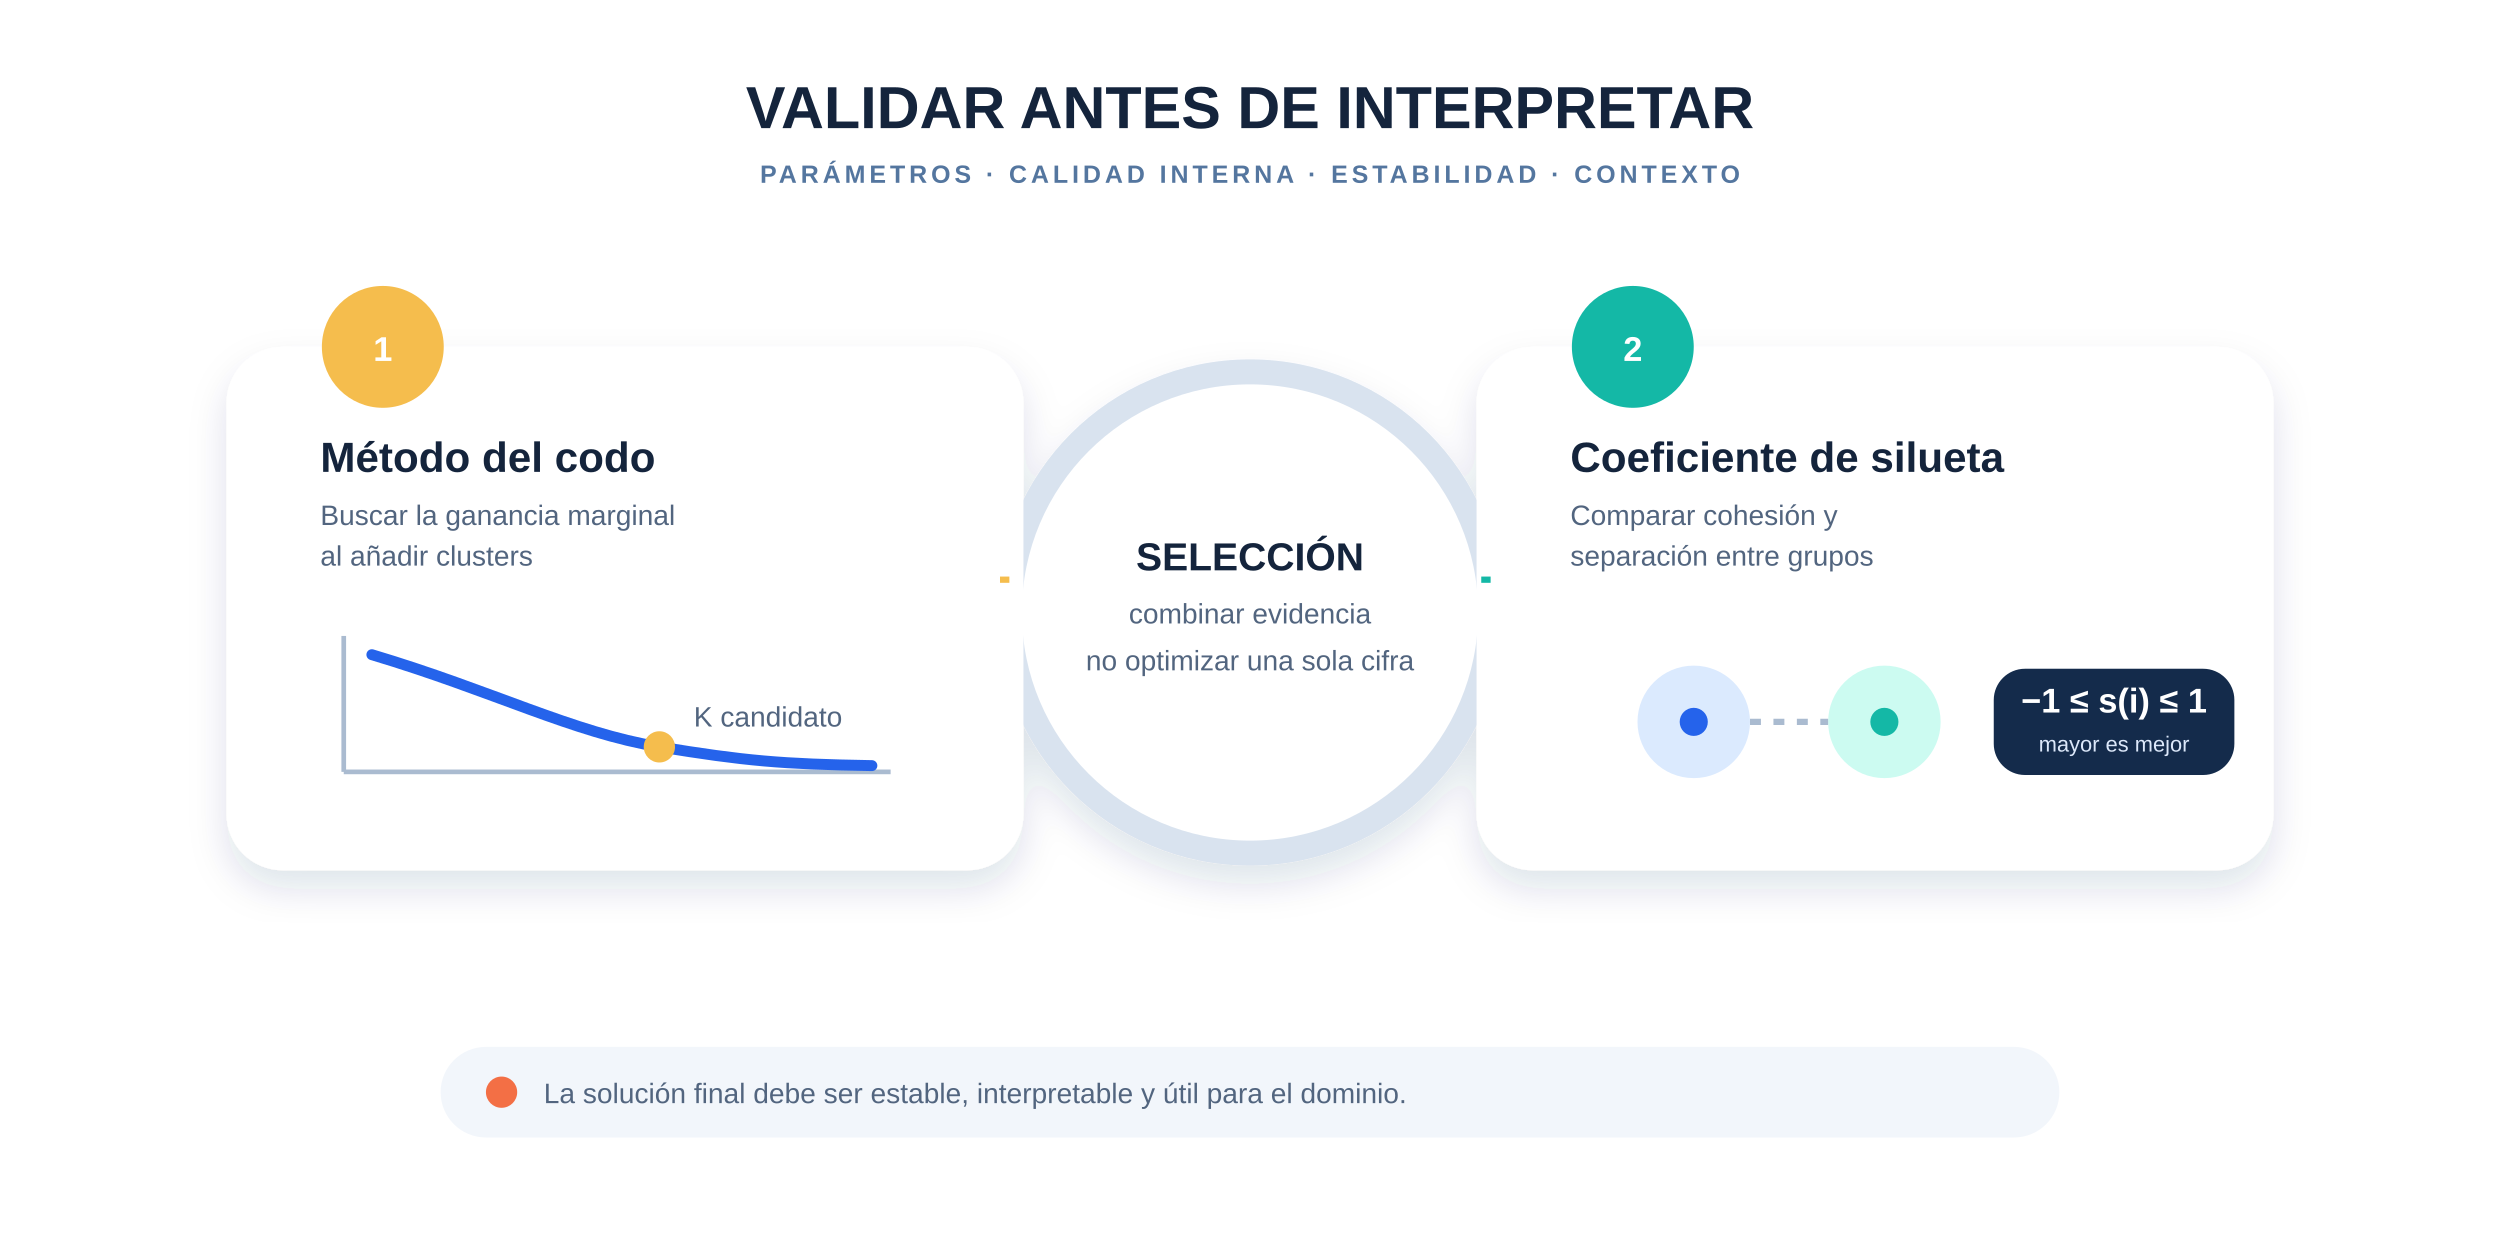
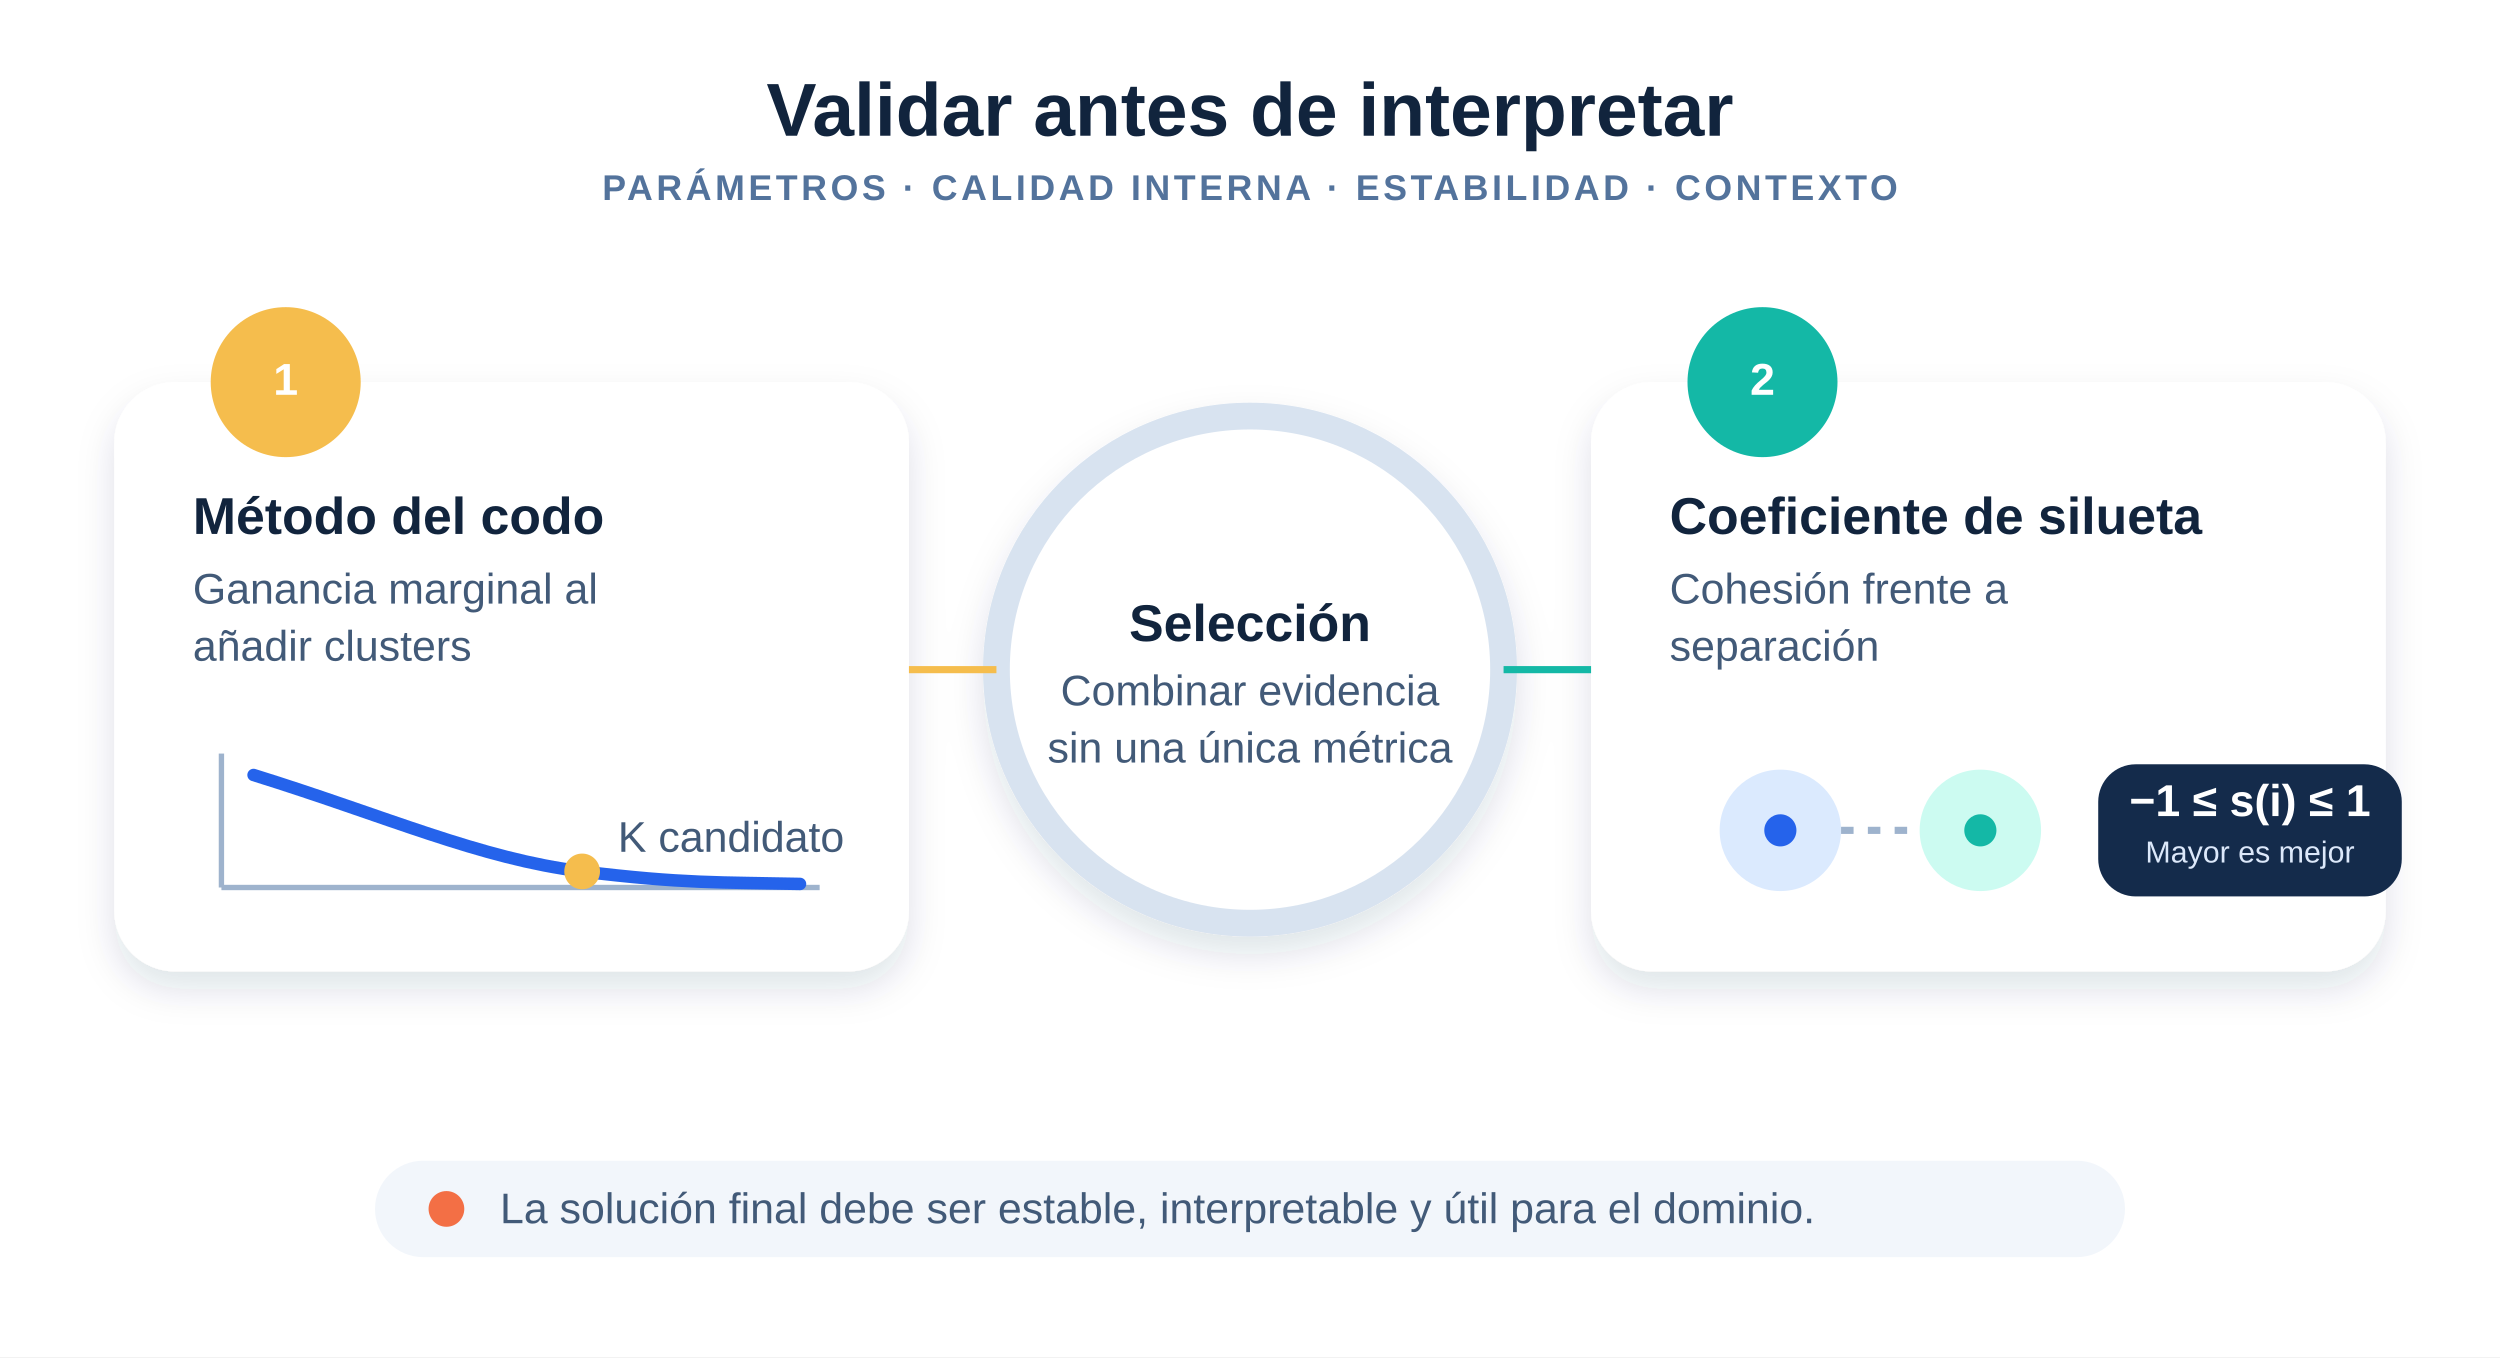
- <svg xmlns="http://www.w3.org/2000/svg" viewBox="0 0 1600 800" role="img" aria-labelledby="title desc">
+ <svg xmlns="http://www.w3.org/2000/svg" viewBox="0 0 1400 760" role="img" aria-labelledby="title desc">
  <defs>
-     <filter id="shadow">
-       <feDropShadow dx="0" dy="12" stdDeviation="12" flood-color="#18355f" flood-opacity=".13" />
+     <filter id="s">
+       <feDropShadow dx="0" dy="10" stdDeviation="10" flood-color="#17335b" flood-opacity=".13" />
    </filter>
-     <style>text{font-family:Arial,Helvetica,sans-serif}.h{font-size:38px;font-weight:800;fill:#14243c}.k{font-size:16px;font-weight:700;letter-spacing:2.5px}.t{font-size:27px;font-weight:800;fill:#14243c}.p{font-size:18px;fill:#52657f}.w{font-size:22px;font-weight:800;fill:#fff}.c{font-size:25px;font-weight:800;fill:#14243c}.cs{font-size:18px;fill:#52657f}</style>
+     <style>text{font-family:Arial,Helvetica,sans-serif}.h{font-size:42px;font-weight:800;fill:#11243d}.k{font-size:20px;font-weight:700;letter-spacing:2px}.t{font-size:29px;font-weight:800;fill:#11243d}.p{font-size:24px;fill:#425a78}.w{font-size:25px;font-weight:800;fill:#fff}</style>
  </defs>
-   <rect width="1600" height="800" fill="#fff" />
-   <text x="800" y="82" text-anchor="middle" class="h">VALIDAR ANTES DE INTERPRETAR</text>
-   <text x="800" y="117" text-anchor="middle" class="k" fill="#54769f">PARÁMETROS · CALIDAD INTERNA · ESTABILIDAD · CONTEXTO</text>
-   <g filter="url(#shadow)">
-     <circle cx="800" cy="392" r="154" fill="#fff" stroke="#d9e3ef" stroke-width="16" />
-     <rect x="145" y="222" width="510" height="335" rx="36" fill="#fff" />
-     <rect x="945" y="222" width="510" height="335" rx="36" fill="#fff" />
+   <rect width="1400" height="760" fill="#fff" />
+   <text x="700" y="76" text-anchor="middle" class="h">Validar antes de interpretar</text>
+   <text x="700" y="112" text-anchor="middle" class="k" fill="#53739c">PARÁMETROS · CALIDAD INTERNA · ESTABILIDAD · CONTEXTO</text>
+   <g filter="url(#s)">
+     <rect x="64" y="214" width="445" height="330" rx="34" fill="#fff" />
+     <circle cx="700" cy="375" r="142" fill="#fff" stroke="#d8e3f0" stroke-width="15" />
+     <rect x="891" y="214" width="445" height="330" rx="34" fill="#fff" />
  </g>
-   <g stroke-width="4" fill="none">
-     <path d="M646 371h-6" stroke="#f5bd4d" />
-     <path d="M954 371h-6" stroke="#14b8a6" />
+   <g fill="none" stroke-width="4">
+     <path d="M509 375h49" stroke="#f5bd4d" />
+     <path d="M842 375h49" stroke="#14b8a6" />
  </g>
-   <text x="800" y="365" text-anchor="middle" class="c">SELECCIÓN</text>
-   <text x="800" y="399" text-anchor="middle" class="cs">combinar evidencia</text>
-   <text x="800" y="429" text-anchor="middle" class="cs">no optimizar una sola cifra</text>
-   <circle cx="245" cy="222" r="39" fill="#f5bd4d" />
-   <text x="245" y="231" text-anchor="middle" class="w">1</text>
-   <text x="205" y="302" class="t">Método del codo</text>
-   <text x="205" y="336" class="p">Buscar la ganancia marginal</text>
-   <text x="205" y="362" class="p">al añadir clusters</text>
-   <g transform="translate(220 407)">
-     <path d="M0 87H350M0 0V87" stroke="#aabbd0" stroke-width="3" />
-     <path d="M18 12C95 35 147 62 202 71S280 82 338 83" fill="none" stroke="#2563eb" stroke-width="7" stroke-linecap="round" />
-     <circle cx="202" cy="71" r="10" fill="#f5bd4d" />
-     <text x="224" y="58" class="p">K candidato</text>
+   <text x="700" y="359" text-anchor="middle" class="t">Selección</text>
+   <text x="700" y="395" text-anchor="middle" class="p">Combinar evidencia</text>
+   <text x="700" y="427" text-anchor="middle" class="p">sin una única métrica</text>
+   <circle cx="160" cy="214" r="42" fill="#f5bd4d" />
+   <text x="160" y="214" text-anchor="middle" dominant-baseline="middle" class="w">1</text>
+   <text x="108" y="299" class="t">Método del codo</text>
+   <text x="108" y="338" class="p">Ganancia marginal al</text>
+   <text x="108" y="370" class="p">añadir clusters</text>
+   <g transform="translate(124 422)">
+     <path d="M0 75H335M0 0V75" stroke="#9eb3cd" stroke-width="3" />
+     <path d="M18 12C92 35 145 59 202 66S280 72 324 73" fill="none" stroke="#2563eb" stroke-width="7" stroke-linecap="round" />
+     <circle cx="202" cy="66" r="10" fill="#f5bd4d" />
+     <text x="222" y="55" class="p">K candidato</text>
  </g>
-   <circle cx="1045" cy="222" r="39" fill="#14b8a6" />
-   <text x="1045" y="231" text-anchor="middle" class="w">2</text>
-   <text x="1005" y="302" class="t">Coeficiente de silueta</text>
-   <text x="1005" y="336" class="p">Comparar cohesión y</text>
-   <text x="1005" y="362" class="p">separación entre grupos</text>
-   <g transform="translate(1030 414)">
-     <circle cx="54" cy="48" r="36" fill="#dbeafe" />
-     <circle cx="54" cy="48" r="9" fill="#2563eb" />
-     <circle cx="176" cy="48" r="36" fill="#ccfbf1" />
-     <circle cx="176" cy="48" r="9" fill="#14b8a6" />
-     <path d="M90 48h50" stroke="#aabbd0" stroke-width="4" stroke-dasharray="7 8" />
-     <rect x="246" y="14" width="154" height="68" rx="20" fill="#142b4b" />
-     <text x="323" y="42" text-anchor="middle" class="w">−1 ≤ s(i) ≤ 1</text>
-     <text x="323" y="67" text-anchor="middle" font-family="Arial" font-size="14" fill="#dce8fa">mayor es mejor</text>
+   <circle cx="987" cy="214" r="42" fill="#14b8a6" />
+   <text x="987" y="214" text-anchor="middle" dominant-baseline="middle" class="w">2</text>
+   <text x="935" y="299" class="t">Coeficiente de silueta</text>
+   <text x="935" y="338" class="p">Cohesión frente a</text>
+   <text x="935" y="370" class="p">separación</text>
+   <g transform="translate(949 423)">
+     <circle cx="48" cy="42" r="34" fill="#dbeafe" />
+     <circle cx="48" cy="42" r="9" fill="#2563eb" />
+     <circle cx="160" cy="42" r="34" fill="#ccfbf1" />
+     <circle cx="160" cy="42" r="9" fill="#14b8a6" />
+     <path d="M82 42h44" stroke="#9eb3cd" stroke-width="4" stroke-dasharray="7 8" />
+     <rect x="226" y="5" width="170" height="74" rx="21" fill="#142b4b" />
+     <text x="311" y="34" text-anchor="middle" class="w">−1 ≤ s(i) ≤ 1</text>
+     <text x="311" y="60" text-anchor="middle" font-family="Arial" font-size="17" fill="#dce8fa">Mayor es mejor</text>
  </g>
-   <g transform="translate(282 670)">
-     <rect width="1036" height="58" rx="29" fill="#f2f6fb" />
-     <circle cx="39" cy="29" r="10" fill="#f36f45" />
-     <text x="66" y="36" class="p">La solución final debe ser estable, interpretable y útil para el dominio.</text>
-   </g>
+   <rect x="210" y="650" width="980" height="54" rx="27" fill="#f2f6fb" />
+   <circle cx="250" cy="677" r="10" fill="#f36f45" />
+   <text x="280" y="685" class="p">La solución final debe ser estable, interpretable y útil para el dominio.</text>
</svg>
